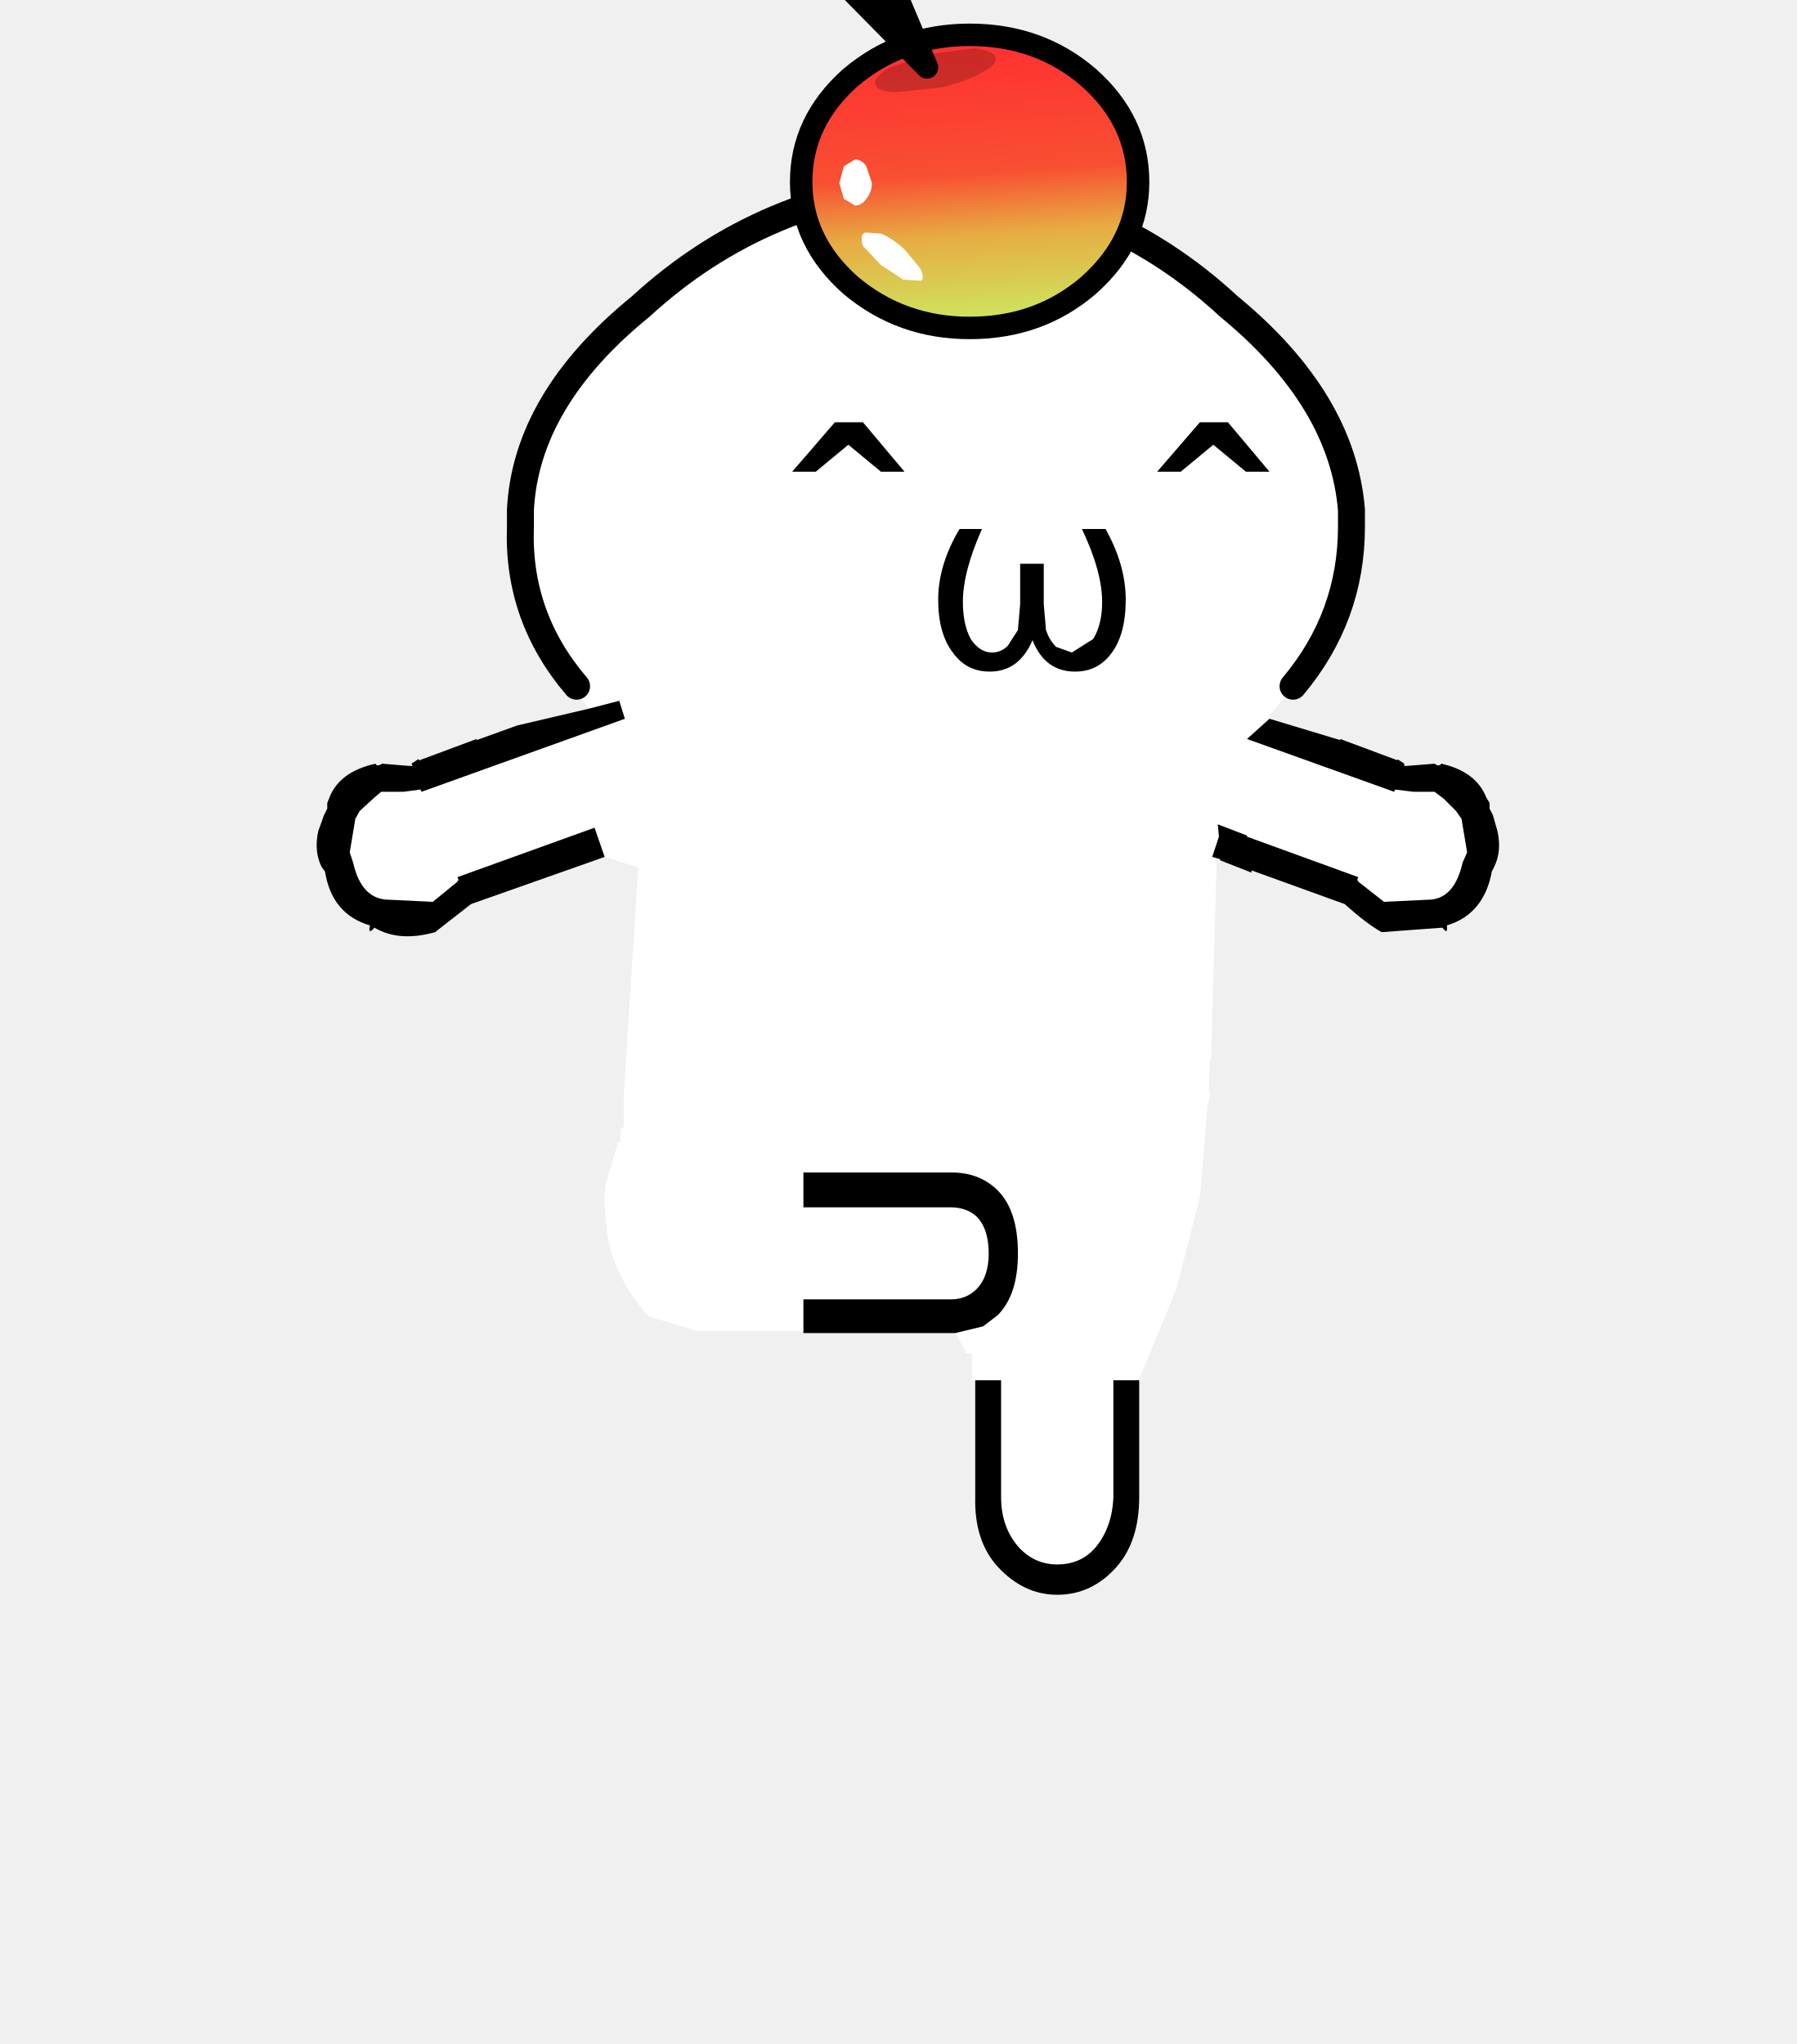
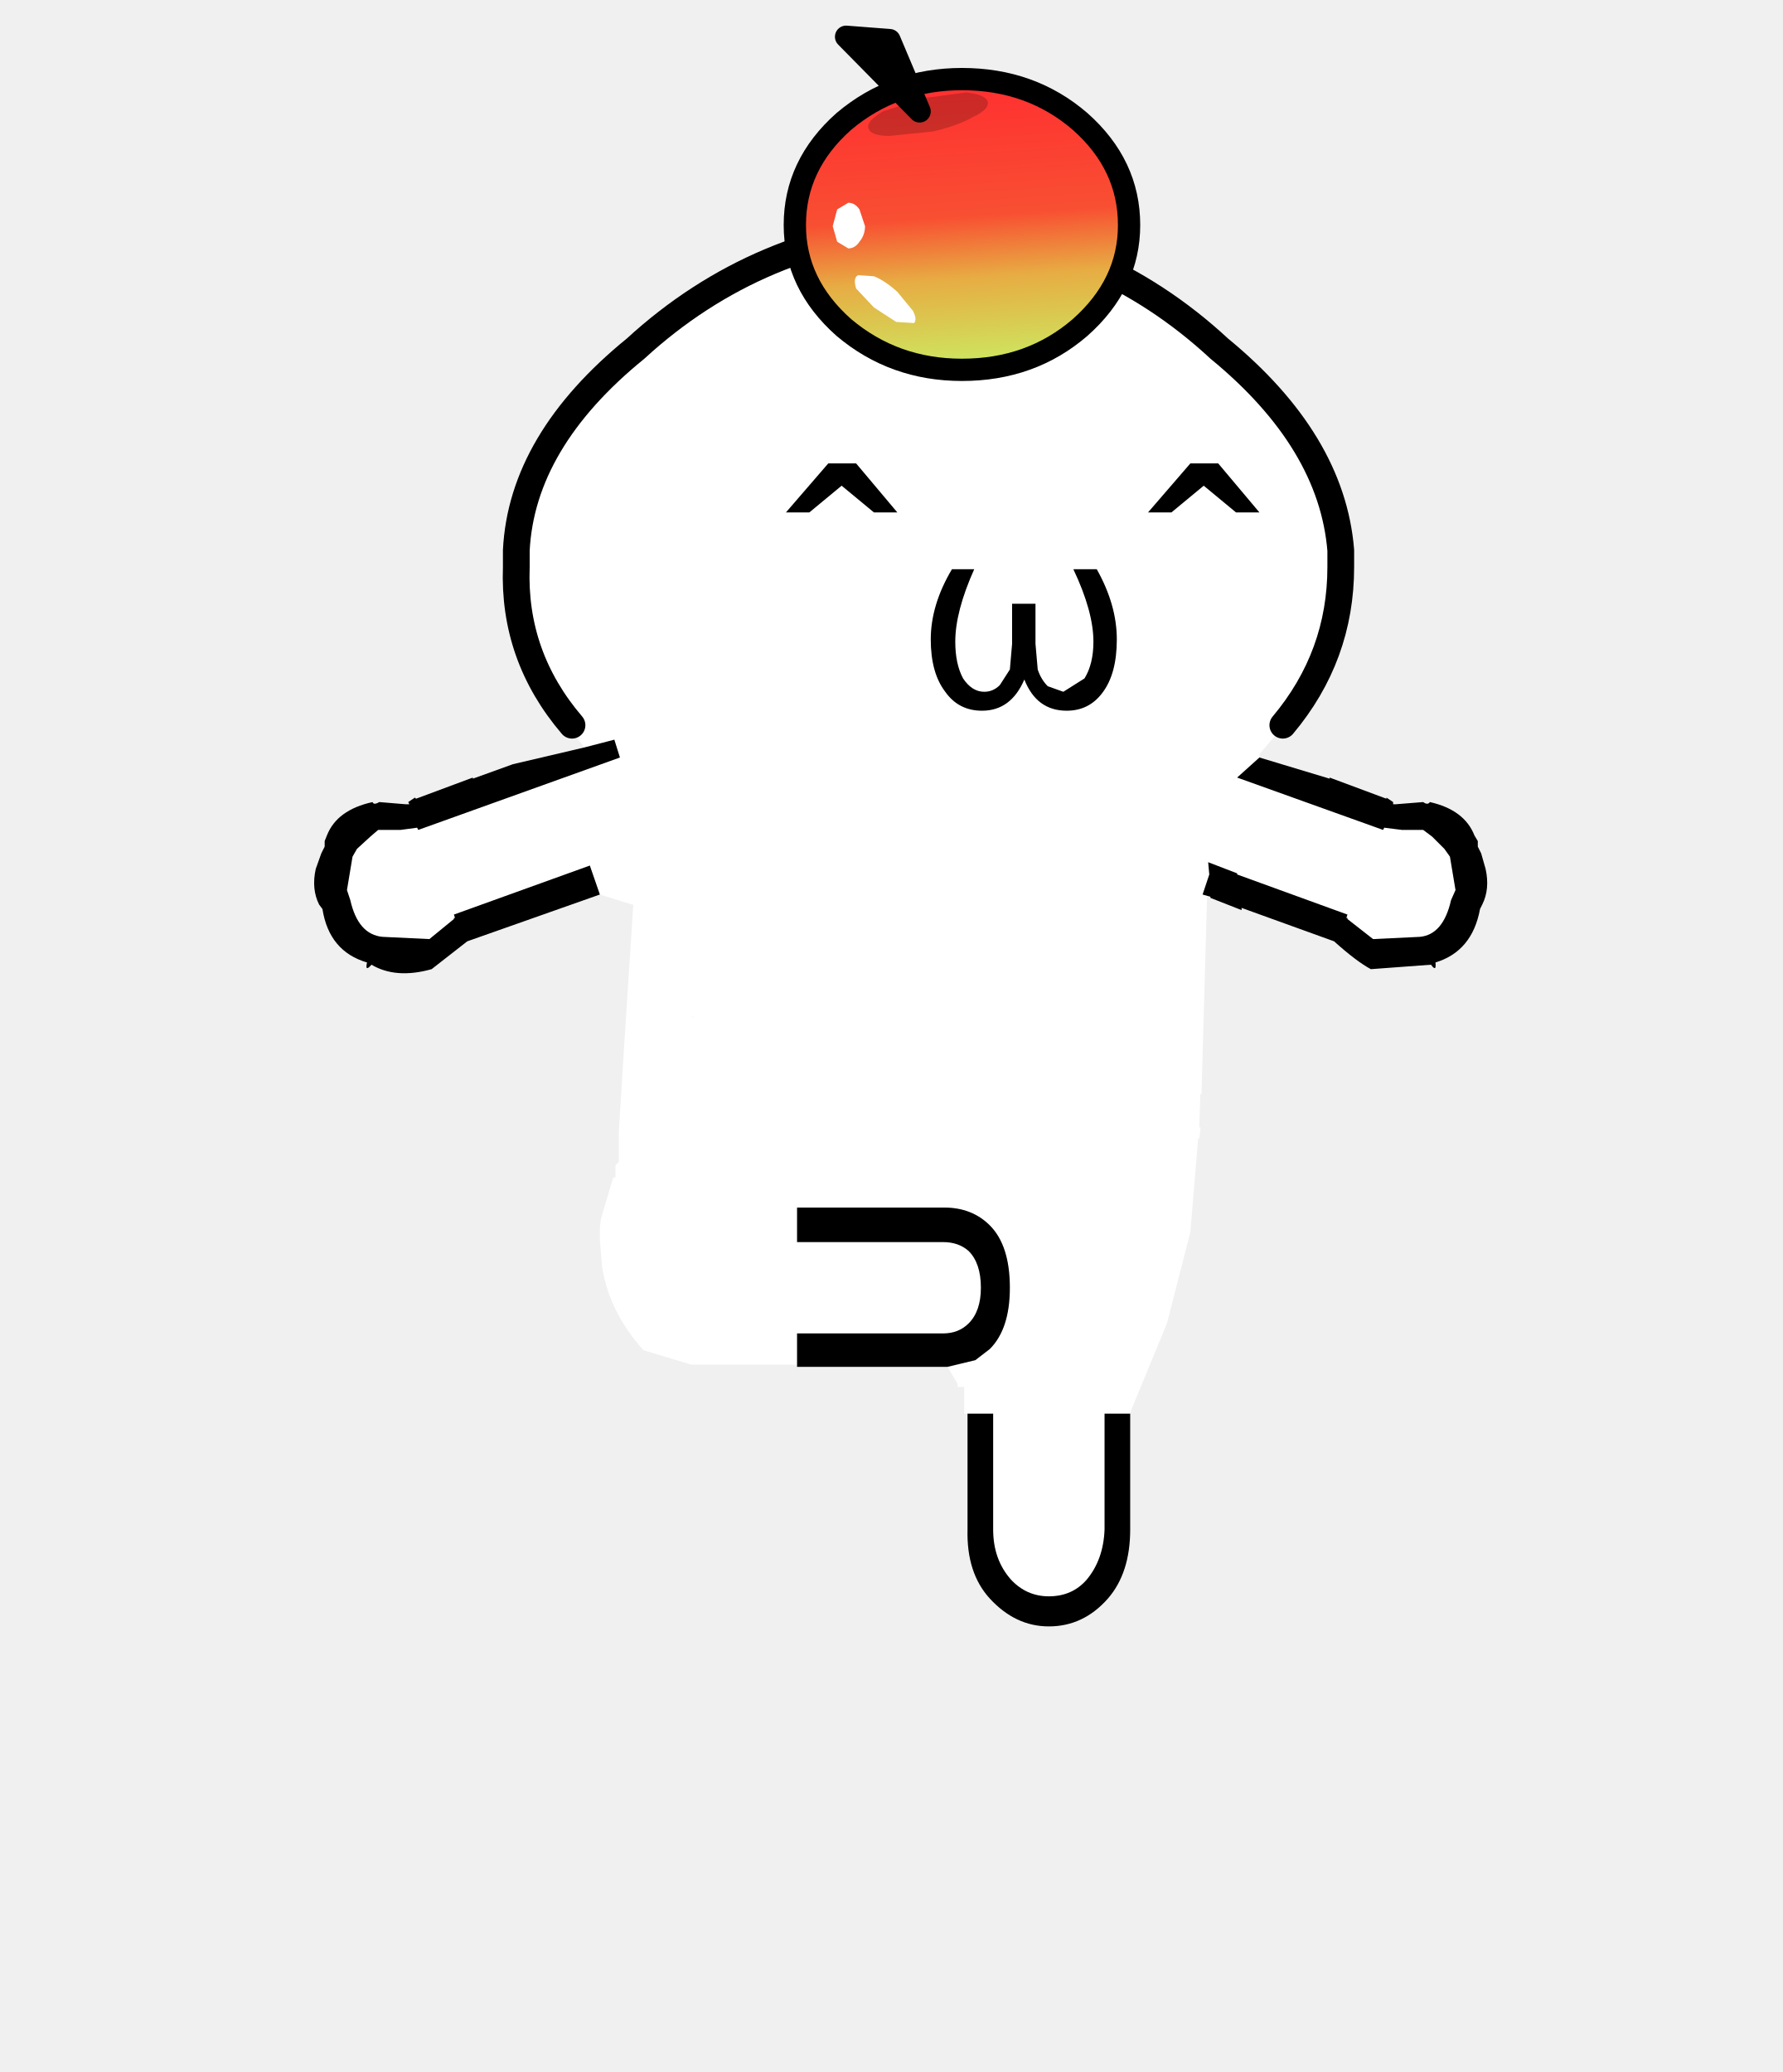
- <svg xmlns="http://www.w3.org/2000/svg" xmlns:xlink="http://www.w3.org/1999/xlink" height="182" width="160" version="1.1" id="svg23">
-   <defs id="defs13">
-     <g id="shape0" transform="matrix(1.0, 0.0, 0.0, 1.0, 27.05, 64.6)">
-       <path d="M-15.5 -41.55 Q-18.15 -44.65 -18.0 -48.65 L-18.0 -49.4 Q-17.75 -54.3 -12.65 -58.45 -7.15 -63.5 0.5 -64.0 8.1 -63.5 13.55 -58.45 18.6 -54.3 19.0 -49.4 L19.0 -48.65 Q19.0 -44.65 16.4 -41.55 L16.5 -41.55 16.45 -41.55 15.35 -40.25 15.35 -40.1 14.35 -39.2 20.9 -36.85 20.95 -36.95 21.75 -36.85 22.3 -36.85 22.7 -36.85 23.1 -36.55 23.65 -36.0 23.9 -35.65 24.15 -34.15 23.95 -33.7 Q23.6 -32.15 22.55 -32.05 L20.45 -31.95 19.3 -32.85 19.3 -32.9 19.25 -32.9 19.3 -33.05 14.35 -34.85 14.35 -34.9 13.05 -35.4 13.1 -34.85 12.8 -33.95 13.15 -33.85 13.15 -33.8 13.0 -33.85 12.75 -25.0 12.7 -25.0 12.65 -23.5 12.7 -23.5 12.7 -23.4 12.65 -23.0 12.6 -23.0 12.25 -18.8 11.2 -14.7 9.55 -10.7 9.55 -10.65 8.4 -10.65 8.4 -5.45 Q8.35 -4.1 7.6 -3.2 6.95 -2.45 5.9 -2.45 4.9 -2.45 4.2 -3.2 3.4 -4.1 3.4 -5.45 L3.4 -10.65 2.25 -10.65 2.1 -10.65 2.1 -11.85 1.8 -11.85 1.8 -12.0 1.35 -12.75 2.6 -13.05 3.25 -13.55 Q4.15 -14.45 4.15 -16.3 4.15 -18.2 3.25 -19.1 2.45 -19.9 1.2 -19.9 L-5.4 -19.9 -5.4 -18.35 1.15 -18.35 Q1.85 -18.35 2.3 -17.95 2.85 -17.4 2.85 -16.3 2.85 -15.25 2.3 -14.7 1.85 -14.25 1.15 -14.25 L-5.4 -14.25 -5.4 -12.85 -10.15 -12.85 -12.3 -13.5 Q-13.85 -15.25 -14.15 -17.25 L-14.25 -18.45 -14.25 -19.0 -14.2 -19.4 -13.65 -21.25 -13.55 -21.25 -13.55 -21.8 -13.4 -21.95 -13.4 -22.0 -13.4 -23.3 -13.25 -25.7 -13.25 -25.75 -12.75 -33.5 -12.8 -33.5 -14.25 -33.95 -14.7 -35.25 -20.8 -33.05 -20.75 -32.9 -20.8 -32.9 -20.8 -32.85 -21.9 -31.95 -24.0 -32.05 Q-25.1 -32.15 -25.45 -33.7 L-25.6 -34.15 -25.35 -35.65 -25.15 -36.0 -24.55 -36.55 -24.2 -36.85 -23.75 -36.85 -23.2 -36.85 -22.45 -36.95 -22.4 -36.85 -13.35 -40.1 -13.6 -40.9 -14.95 -40.55 -15.7 -41.55 -15.5 -41.55 M-13.75 -21.9 L-13.8 -22.0 -13.75 -21.9 M-10.1 -28.5 L-10.1 -28.45 -10.05 -28.45 -10.1 -28.5" fill="#ffffff" fill-rule="evenodd" stroke="none" id="path862" />
-       <path d="M15.35 -40.1 L18.5 -39.15 18.5 -39.2 21.05 -38.25 21.05 -38.3 21.35 -38.1 21.35 -38.0 21.45 -38.0 22.7 -38.1 Q22.9 -37.95 23.0 -38.1 24.55 -37.75 25.0 -36.6 L25.15 -36.35 25.15 -36.1 25.3 -35.8 25.5 -35.1 Q25.7 -34.2 25.35 -33.5 L25.25 -33.3 Q24.9 -31.4 23.25 -30.9 23.3 -30.45 23.05 -30.8 L20.35 -30.6 Q19.7 -30.95 18.7 -31.85 L14.55 -33.35 14.55 -33.25 13.15 -33.8 13.15 -33.85 12.8 -33.95 13.1 -34.85 13.05 -35.4 14.35 -34.9 14.35 -34.85 19.3 -33.05 19.25 -32.9 19.3 -32.9 19.3 -32.85 20.45 -31.95 22.55 -32.05 Q23.6 -32.15 23.95 -33.7 L24.15 -34.15 23.9 -35.65 23.65 -36.0 23.1 -36.55 22.7 -36.85 22.3 -36.85 21.75 -36.85 20.95 -36.95 20.9 -36.85 14.35 -39.2 15.35 -40.1 M9.55 -10.65 L9.55 -5.45 Q9.55 -3.5 8.55 -2.35 7.45 -1.1 5.9 -1.1 4.4 -1.1 3.25 -2.35 2.2 -3.5 2.25 -5.45 L2.25 -10.65 3.4 -10.65 3.4 -5.45 Q3.4 -4.1 4.2 -3.2 4.9 -2.45 5.9 -2.45 6.95 -2.45 7.6 -3.2 8.35 -4.1 8.4 -5.45 L8.4 -10.65 9.55 -10.65 M1.35 -12.75 L1.3 -12.75 -5.4 -12.75 -5.4 -12.85 -5.4 -14.25 1.15 -14.25 Q1.85 -14.25 2.3 -14.7 2.85 -15.25 2.85 -16.3 2.85 -17.4 2.3 -17.95 1.85 -18.35 1.15 -18.35 L-5.4 -18.35 -5.4 -19.9 1.2 -19.9 Q2.45 -19.9 3.25 -19.1 4.15 -18.2 4.15 -16.3 4.15 -14.45 3.25 -13.55 L2.6 -13.05 1.35 -12.75 M-14.25 -33.95 L-20.2 -31.85 -21.8 -30.6 Q-23.4 -30.15 -24.5 -30.8 -24.8 -30.45 -24.7 -30.9 -26.4 -31.4 -26.7 -33.3 L-26.85 -33.5 Q-27.2 -34.2 -27.0 -35.1 L-26.75 -35.8 -26.6 -36.1 -26.6 -36.35 -26.5 -36.6 Q-26.05 -37.75 -24.45 -38.1 -24.4 -37.95 -24.15 -38.1 L-22.95 -38.0 -22.8 -38.0 -22.85 -38.1 -22.55 -38.3 -22.5 -38.25 -19.95 -39.2 -19.95 -39.15 -18.15 -39.8 -14.95 -40.55 -13.6 -40.9 -13.35 -40.1 -22.4 -36.85 -22.45 -36.95 -23.2 -36.85 -23.75 -36.85 -24.2 -36.85 -24.55 -36.55 -25.15 -36.0 -25.35 -35.65 -25.6 -34.15 -25.45 -33.7 Q-25.1 -32.15 -24.0 -32.05 L-21.9 -31.95 -20.8 -32.85 -20.8 -32.9 -20.75 -32.9 -20.8 -33.05 -14.7 -35.25 -14.25 -33.95" fill="#000000" fill-rule="evenodd" stroke="none" id="path864" />
-       <path d="M-15.5 -41.55 Q-18.15 -44.65 -18.0 -48.65 L-18.0 -49.4 Q-17.75 -54.3 -12.65 -58.45 -7.15 -63.5 0.5 -64.0 8.1 -63.5 13.55 -58.45 18.6 -54.3 19.0 -49.4 L19.0 -48.65 Q19.0 -44.65 16.4 -41.55" fill="none" stroke="#000000" stroke-linecap="round" stroke-linejoin="round" stroke-width="1.2" id="path866" />
-       <path d="M5.4 -44.05 Q5.55 -43.6 5.85 -43.3 L6.55 -43.05 7.5 -43.65 Q7.9 -44.3 7.9 -45.3 7.9 -46.65 7.0 -48.55 L8.05 -48.55 Q8.95 -46.95 8.95 -45.4 8.95 -43.85 8.3 -43.0 7.7 -42.2 6.7 -42.2 5.35 -42.2 4.8 -43.6 4.2 -42.2 2.9 -42.2 1.85 -42.2 1.25 -43.05 0.6 -43.9 0.6 -45.4 0.6 -46.95 1.55 -48.55 L2.55 -48.55 Q1.7 -46.65 1.7 -45.3 1.7 -44.3 2.05 -43.65 2.45 -43.05 3.0 -43.05 3.4 -43.05 3.7 -43.35 L4.15 -44.05 4.25 -45.2 4.25 -47.0 5.3 -47.0 5.3 -45.2 5.4 -44.05" fill="#000000" fill-rule="evenodd" stroke="none" id="path868" />
+ <svg xmlns="http://www.w3.org/2000/svg" xmlns:xlink="http://www.w3.org/1999/xlink" height="186" width="160">
+   <defs>
+     <use height="2.2" width="5" xlink:href="#a" id="e" />
+     <use height="15.95" width="16" xlink:href="#b" id="f" />
+     <g id="d">
+       <path d="M-15.5-41.55q-2.65-3.1-2.5-7.1v-.75q.25-4.9 5.35-9.05Q-7.15-63.5.5-64q7.6.5 13.05 5.55Q18.6-54.3 19-49.4v.75q0 4-2.6 7.1h.1-.05l-1.1 1.3v.15l-1 .9 6.55 2.35.05-.1.8.1h.95l.4.3.55.55.25.35.25 1.5-.2.45q-.35 1.55-1.4 1.65l-2.1.1-1.15-.9v-.05h-.05l.05-.15-4.95-1.8v-.05l-1.3-.5.05.55-.3.9.35.1v.05l-.15-.05-.25 8.85h-.05l-.05 1.5h.05v.1l-.05.4h-.05l-.35 4.2-1.05 4.1-1.65 4v.05H8.4v5.2Q8.35-4.1 7.6-3.2q-.65.75-1.7.75-1 0-1.7-.75-.8-.9-.8-2.25v-5.2H2.1v-1.2h-.3V-12l-.45-.75 1.25-.3.65-.5q.9-.9.9-2.75 0-1.9-.9-2.8-.8-.8-2.05-.8h-6.6v1.55h6.55q.7 0 1.15.4.55.55.55 1.65 0 1.05-.55 1.6-.45.45-1.15.45H-5.4v1.4h-4.75l-2.15-.65q-1.55-1.75-1.85-3.75l-.1-1.2V-19l.05-.4.55-1.85h.1v-.55l.15-.15v-1.35l.15-2.4v-.05l.5-7.75h-.05l-1.45-.45-.45-1.3-6.1 2.2.05.15h-.05v.05l-1.1.9-2.1-.1q-1.1-.1-1.45-1.65l-.15-.45.25-1.5.2-.35.6-.55.35-.3h1l.75-.1.05.1 9.05-3.25-.25-.8-1.35.35-.75-1h.2m1.75 19.65l-.05-.1.05.1m3.65-6.6v.05h.05l-.05-.05" fill="#fff" fill-rule="evenodd" transform="translate(27.05 64.6)" />
+       <path d="M15.35-40.1l3.15.95v-.05l2.55.95v-.05l.3.2v.1h.1l1.25-.1q.2.15.3 0 1.55.35 2 1.5l.15.25v.25l.15.3.2.7q.2.9-.15 1.6l-.1.2q-.35 1.9-2 2.4.05.45-.2.1l-2.7.2q-.65-.35-1.65-1.25l-4.15-1.5v.1l-1.4-.55v-.05l-.35-.1.3-.9-.05-.55 1.3.5v.05l4.95 1.8-.05.15h.05v.05l1.15.9 2.1-.1q1.05-.1 1.4-1.65l.2-.45-.25-1.5-.25-.35-.55-.55-.4-.3h-.95l-.8-.1-.05.1-6.55-2.35 1-.9m-5.8 29.45v5.2q0 1.95-1 3.1Q7.45-1.1 5.9-1.1q-1.5 0-2.65-1.25-1.05-1.15-1-3.1v-5.2H3.4v5.2q0 1.35.8 2.25.7.75 1.7.75 1.05 0 1.7-.75.75-.9.8-2.25v-5.2h1.15m-8.2-2.1H-5.4v-1.5h6.55q.7 0 1.15-.45.55-.55.55-1.6 0-1.1-.55-1.65-.45-.4-1.15-.4H-5.4v-1.55h6.6q1.25 0 2.05.8.9.9.9 2.8 0 1.85-.9 2.75l-.65.5-1.25.3m-15.6-21.2l-5.95 2.1-1.6 1.25q-1.6.45-2.7-.2-.3.35-.2-.1-1.7-.5-2-2.4l-.15-.2q-.35-.7-.15-1.6l.25-.7.15-.3v-.25l.1-.25q.45-1.15 2.05-1.5.05.15.3 0l1.2.1h.15l-.05-.1.3-.2.05.05 2.55-.95v.05l1.8-.65 3.2-.75 1.35-.35.25.8-9.05 3.25-.05-.1-.75.1h-1l-.35.3-.6.55-.2.35-.25 1.5.15.45q.35 1.55 1.45 1.65l2.1.1 1.1-.9v-.05h.05l-.05-.15 6.1-2.2.45 1.3" fill-rule="evenodd" transform="translate(27.05 64.6)" />
+       <path d="M11.55 23.05q-2.65-3.1-2.5-7.1v-.75q.25-4.9 5.35-9.05Q19.9 1.1 27.55.6q7.6.5 13.05 5.55 5.05 4.15 5.45 9.05v.75q0 4-2.6 7.1" fill="none" stroke="#000" stroke-linecap="round" stroke-linejoin="round" stroke-width="1.2" />
+       <path d="M5.4-44.05q.15.45.45.75l.7.25.95-.6q.4-.65.4-1.65 0-1.35-.9-3.25h1.05q.9 1.6.9 3.15 0 1.55-.65 2.4-.6.8-1.6.8-1.35 0-1.9-1.4-.6 1.4-1.9 1.4-1.05 0-1.65-.85Q.6-43.9.6-45.4q0-1.55.95-3.15h1q-.85 1.9-.85 3.25 0 1 .35 1.65.4.6.95.6.4 0 .7-.3l.45-.7.1-1.15V-47H5.3v1.8l.1 1.15" fill-rule="evenodd" transform="translate(27.05 64.6)" />
    </g>
-     <g id="sprite0" transform="matrix(1.0, 0.0, 0.0, 1.0, 2.45, 0.3)">
-       <use height="2.2" transform="matrix(1.0, 0.0, 0.0, 1.0, -2.45, -0.3)" width="5.0" xlink:href="#shape1" id="use871" />
+     <g id="b">
+       <path d="M8.7-1.95q0 2.65-2.2 4.6-2.2 1.9-5.3 1.9-3.05 0-5.3-1.9Q-6.3.7-6.3-1.95q0-2.7 2.2-4.65 2.25-1.9 5.3-1.9 3.1 0 5.3 1.9 2.2 1.95 2.2 4.65" fill="url(#c)" fill-rule="evenodd" transform="translate(6.8 10.9)" />
+       <path d="M8.7-1.95q0 2.65-2.2 4.6-2.2 1.9-5.3 1.9-3.05 0-5.3-1.9Q-6.3.7-6.3-1.95q0-2.7 2.2-4.65 2.25-1.9 5.3-1.9 3.1 0 5.3 1.9 2.2 1.95 2.2 4.65z" fill="none" stroke="#000" stroke-linecap="round" stroke-linejoin="round" transform="translate(6.8 10.9)" />
+       <path d="M2.35-7.5q.1.35-.65.7-.7.4-1.8.65l-1.95.2q-.85 0-.95-.35-.1-.3.65-.75l1.85-.6 1.9-.25q.85.1.95.4" fill-opacity=".2" fill-rule="evenodd" transform="translate(6.8 10.9)" />
+       <path d="M-4-10.4l1.95.15 1.35 3.2L-4-10.4" fill-rule="evenodd" transform="translate(6.8 10.9)" />
+       <path d="M-4-10.4l1.95.15 1.35 3.2z" fill="none" stroke="#000" stroke-linecap="round" stroke-linejoin="round" transform="translate(6.8 10.9)" />
+       <path d="M-1 1.9q.2.4.05.55l-.8-.05-1-.65-.8-.85q-.15-.5.1-.6l.7.05q.5.2 1.05.7l.7.85m-3.4-3.1l-.2-.7.2-.75.5-.3q.3 0 .5.3l.25.75q0 .4-.25.7-.2.3-.5.3l-.5-.3" fill="#fff" fill-rule="evenodd" transform="translate(6.8 10.9)" />
    </g>
-     <g id="shape1" transform="matrix(1.0, 0.0, 0.0, 1.0, 2.45, 0.3)">
-       <path d="M0.7 -0.3 L2.55 1.9 1.5 1.9 0.05 0.7 -1.4 1.9 -2.45 1.9 -0.55 -0.3 0.7 -0.3" fill="#000000" fill-rule="evenodd" stroke="none" id="path874" />
-     </g>
-     <g id="sprite1" transform="matrix(1.0, 0.0, 0.0, 1.0, 6.8, 10.9)">
-       <use height="15.95" transform="matrix(1.0, 0.0, 0.0, 1.0, -6.8, -10.9)" width="16.0" xlink:href="#shape2" id="use877" />
-     </g>
-     <g id="shape2" transform="matrix(1.0, 0.0, 0.0, 1.0, 6.8, 10.9)">
-       <path d="M8.7 -1.95 Q8.7 0.7 6.5 2.65 4.3 4.55 1.2 4.55 -1.85 4.55 -4.1 2.65 -6.3 0.7 -6.3 -1.95 -6.3 -4.65 -4.1 -6.6 -1.85 -8.5 1.2 -8.5 4.3 -8.5 6.5 -6.6 8.7 -4.65 8.7 -1.95" fill="url(#gradient0)" fill-rule="evenodd" stroke="none" id="path880" />
-       <path d="M8.7 -1.95 Q8.7 0.7 6.5 2.65 4.3 4.55 1.2 4.55 -1.85 4.55 -4.1 2.65 -6.3 0.7 -6.3 -1.95 -6.3 -4.65 -4.1 -6.6 -1.85 -8.5 1.2 -8.5 4.3 -8.5 6.5 -6.6 8.7 -4.65 8.7 -1.95 Z" fill="none" stroke="#000000" stroke-linecap="round" stroke-linejoin="round" stroke-width="1.0" id="path882" />
-       <path d="M2.35 -7.5 Q2.45 -7.15 1.7 -6.8 1.0 -6.4 -0.1 -6.15 L-2.05 -5.95 Q-2.9 -5.95 -3.0 -6.3 -3.1 -6.6 -2.35 -7.05 L-0.5 -7.65 1.4 -7.9 Q2.25 -7.8 2.35 -7.5" fill="#000000" fill-opacity="0.2" fill-rule="evenodd" stroke="none" id="path884" />
-       <path d="M-4.0 -10.4 L-2.05 -10.25 -0.7 -7.05 -4.0 -10.4" fill="#000000" fill-rule="evenodd" stroke="none" id="path886" />
-       <path d="M-4.0 -10.4 L-2.05 -10.25 -0.7 -7.05 -4.0 -10.4 Z" fill="none" stroke="#000000" stroke-linecap="round" stroke-linejoin="round" stroke-width="1.0" id="path888" />
-       <path d="M-1.0 1.9 Q-0.8 2.3 -0.95 2.45 L-1.75 2.4 -2.75 1.75 -3.55 0.9 Q-3.7 0.4 -3.45 0.3 L-2.75 0.35 Q-2.25 0.55 -1.7 1.05 L-1.0 1.9" fill="#ffffff" fill-rule="evenodd" stroke="none" id="path890" />
-       <path d="M-4.4 -1.2 L-4.6 -1.9 -4.4 -2.65 -3.9 -2.95 Q-3.6 -2.95 -3.4 -2.65 L-3.15 -1.9 Q-3.15 -1.5 -3.4 -1.2 -3.6 -0.9 -3.9 -0.9 L-4.4 -1.2" fill="#ffffff" fill-rule="evenodd" stroke="none" id="path892" />
-     </g>
-     <linearGradient gradientTransform="matrix(-7.0E-4, -0.008, 0.0091, -6.0E-4, 1.2, -1.35)" gradientUnits="userSpaceOnUse" id="gradient0" spreadMethod="pad" x1="-819.2" x2="819.2">
-       <stop offset="0.0" stop-color="#c7f466" id="stop895" />
-       <stop offset="0.365" stop-color="#e7ac43" id="stop897" />
-       <stop offset="0.576" stop-color="#f84f32" id="stop899" />
-       <stop offset="1.0" stop-color="#ff3131" id="stop901" />
+     <linearGradient gradientTransform="matrix(-.0007 -.008 .0091 -.0006 1.2 -1.35)" gradientUnits="userSpaceOnUse" id="c" spreadMethod="pad" x1="-819.2" x2="819.2">
+       <stop offset="0" stop-color="#c7f466" />
+       <stop offset=".365" stop-color="#e7ac43" />
+       <stop offset=".576" stop-color="#f84f32" />
+       <stop offset="1" stop-color="#ff3131" />
    </linearGradient>
+     <path d="M.7-.3l1.85 2.2H1.5L.05.7-1.4 1.9h-1.05l1.9-2.2H.7" fill-rule="evenodd" transform="translate(2.45 .3)" id="a" />
  </defs>
-   <g transform="matrix(2,0,0,2,82.341,144.2)" id="g860">
-     <use height="63.5" transform="translate(-27.05,-64.6)" width="52.6" xlink:href="#shape0" id="use852" x="0" y="0" />
-     <use height="2.2" transform="translate(10.35,-53.3)" width="5" xlink:href="#sprite0" id="use854" x="0" y="0" />
-     <use height="2.2" transform="translate(-5.9,-53.3)" width="5" xlink:href="#sprite0" id="use856" x="0" y="0" />
-     <use height="15.95" transform="translate(-6,-72.95)" width="16" xlink:href="#sprite1" id="use858" x="0" y="0" />
+   <g transform="matrix(2 0 0 2 82.341 148.2)">
+     <use height="63.5" transform="translate(-27.05 -64.6)" width="52.6" xlink:href="#d" />
+     <use height="2.2" transform="translate(10.35 -53.3)" width="5" xlink:href="#e" />
+     <use height="2.2" transform="translate(-5.9 -53.3)" width="5" xlink:href="#e" />
+     <use height="15.95" transform="translate(-6 -72.95)" width="16" xlink:href="#f" />
  </g>
</svg>
